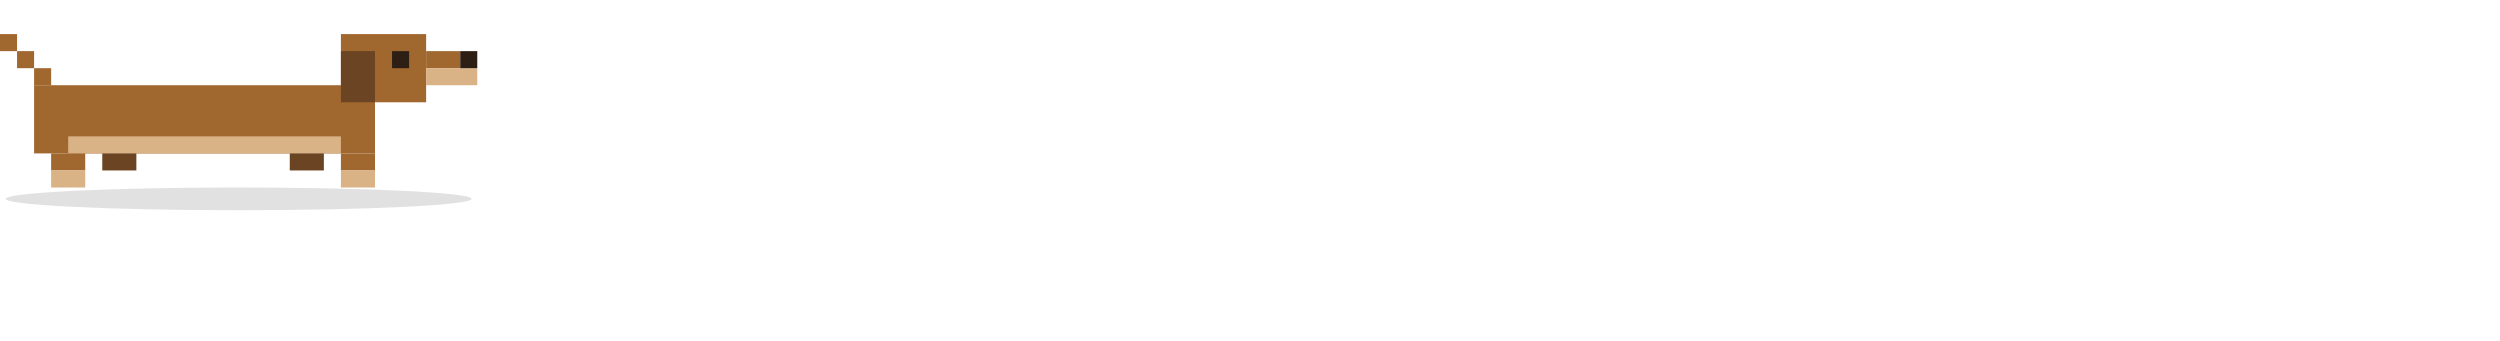
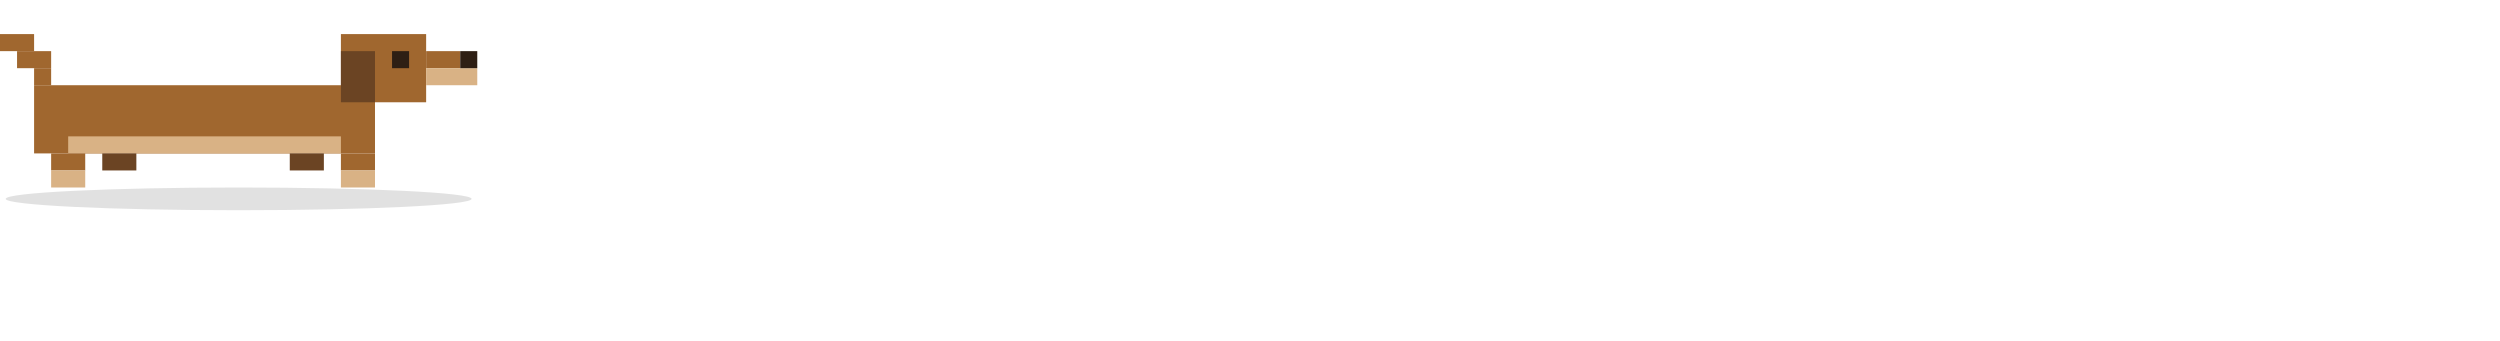
<svg xmlns="http://www.w3.org/2000/svg" viewBox="0 0 880 120" width="880" height="120">
  <g>
    <animateTransform attributeName="transform" type="translate" values="-190 46; 900 46" dur="28s" repeatCount="indefinite" />
    <ellipse cx="84" cy="70" rx="82" ry="4" fill="#000000" opacity="0.12" />
    <g>
      <animateTransform attributeName="transform" type="translate" values="0 0; 0 2; 0 0" keyTimes="0;0.5;1" dur="0.6s" calcMode="discrete" repeatCount="indefinite" />
      <g>
        <animate attributeName="opacity" values="1;0;1" keyTimes="0;0.5;1" dur="0.6s" calcMode="discrete" repeatCount="indefinite" />
-         <rect x="0" y="12" width="6" height="6" fill="#A0672F" />
-         <rect x="6" y="18" width="6" height="6" fill="#A0672F" />
+         <rect x="0" y="12" width="12" height="6" fill="#A0672F" />
+         <rect x="6" y="18" width="12" height="6" fill="#A0672F" />
      </g>
      <g opacity="0">
        <animate attributeName="opacity" values="0;1;0" keyTimes="0;0.5;1" dur="0.6s" calcMode="discrete" repeatCount="indefinite" />
-         <rect x="0" y="6" width="6" height="6" fill="#A0672F" />
-         <rect x="6" y="12" width="6" height="6" fill="#A0672F" />
+         <rect x="6" y="6" width="12" height="6" fill="#A0672F" />
+         <rect x="12" y="12" width="6" height="12" fill="#A0672F" />
      </g>
      <rect x="12" y="24" width="6" height="6" fill="#A0672F" />
      <rect x="12" y="30" width="120" height="24" fill="#A0672F" />
      <rect x="24" y="48" width="96" height="6" fill="#D9B285" />
      <rect x="120" y="12" width="30" height="24" fill="#A0672F" />
      <rect x="120" y="18" width="12" height="18" fill="#6B4423" />
      <rect x="150" y="18" width="12" height="6" fill="#A0672F" />
      <rect x="150" y="24" width="18" height="6" fill="#D9B285" />
      <rect x="162" y="18" width="6" height="6" fill="#2E1F14" />
      <rect x="138" y="18" width="6" height="6" fill="#2E1F14" />
    </g>
    <g>
      <animate attributeName="opacity" values="1;0;1" keyTimes="0;0.5;1" dur="0.6s" calcMode="discrete" repeatCount="indefinite" />
      <rect x="18" y="54" width="12" height="6" fill="#A0672F" />
      <rect x="18" y="60" width="12" height="6" fill="#D9B285" />
      <rect x="36" y="54" width="12" height="6" fill="#6B4423" />
      <rect x="102" y="54" width="12" height="6" fill="#6B4423" />
      <rect x="120" y="54" width="12" height="6" fill="#A0672F" />
      <rect x="120" y="60" width="12" height="6" fill="#D9B285" />
    </g>
    <g opacity="0">
      <animate attributeName="opacity" values="0;1;0" keyTimes="0;0.5;1" dur="0.6s" calcMode="discrete" repeatCount="indefinite" />
      <rect x="18" y="54" width="12" height="6" fill="#6B4423" />
      <rect x="36" y="54" width="12" height="6" fill="#A0672F" />
      <rect x="36" y="60" width="12" height="6" fill="#D9B285" />
      <rect x="102" y="54" width="12" height="6" fill="#A0672F" />
      <rect x="102" y="60" width="12" height="6" fill="#D9B285" />
      <rect x="120" y="54" width="12" height="6" fill="#6B4423" />
    </g>
  </g>
</svg>
